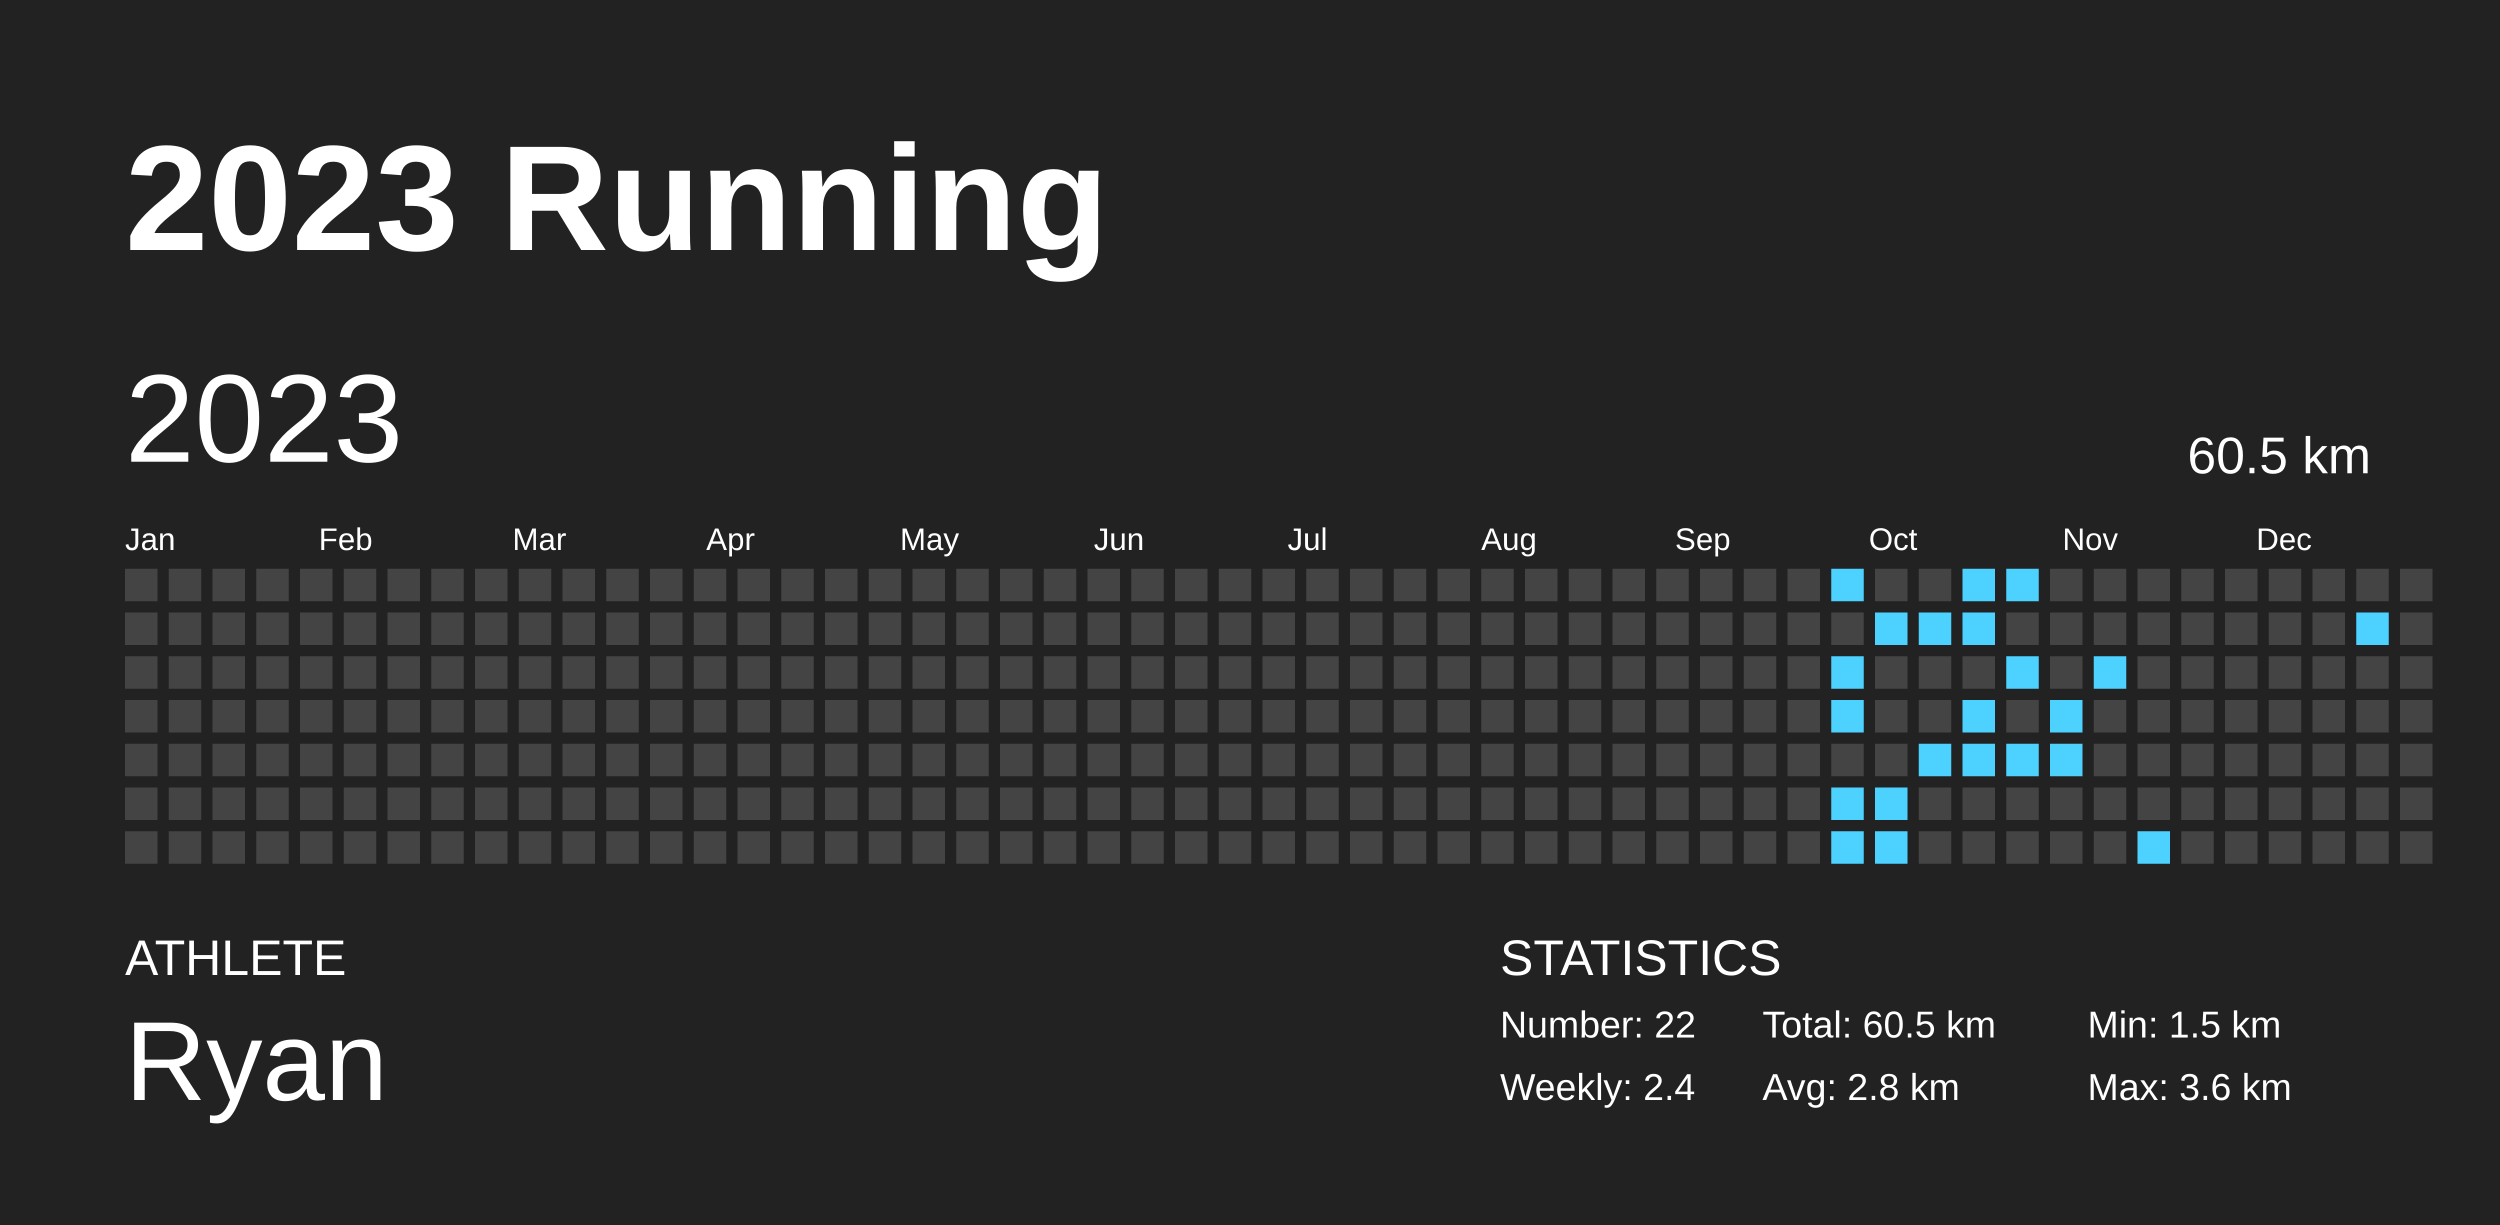
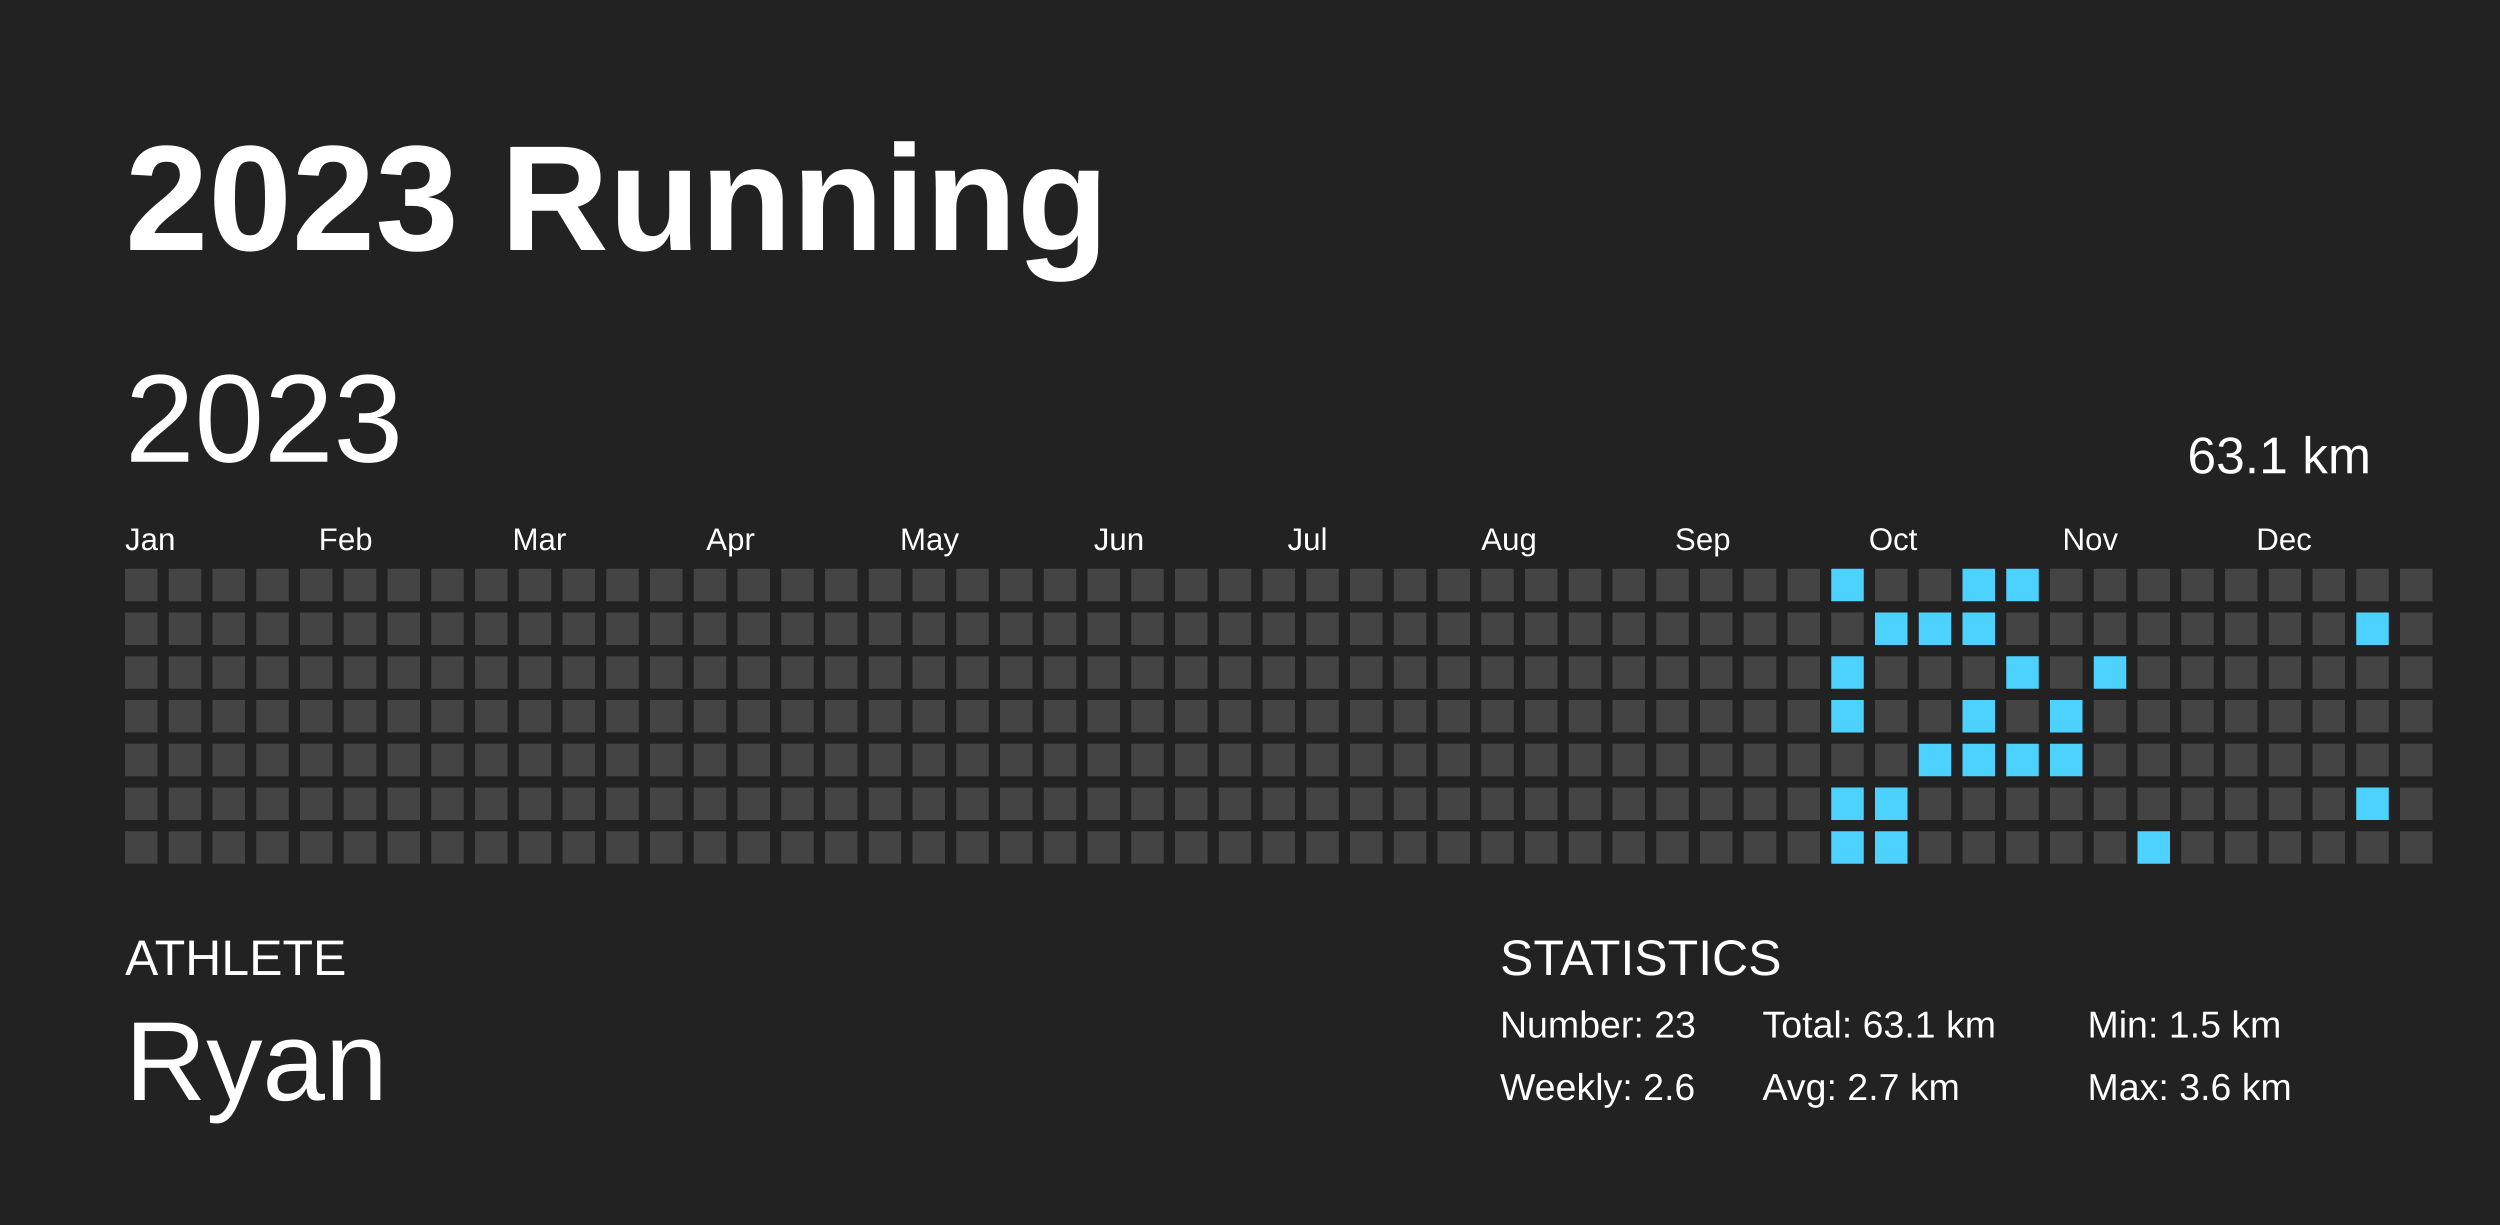
<svg xmlns="http://www.w3.org/2000/svg" baseProfile="full" height="98mm" version="1.1" viewBox="0,0,200,98" width="200mm">
  <defs />
  <rect fill="#222222" height="98" width="200" x="0" y="0" />
  <text fill="#FFFFFF" style="font-size:12px; font-family:Arial; font-weight:bold;" x="10" y="20">2023 Running</text>
  <text fill="#FFFFFF" style="font-size:4px; font-family:Arial" x="10" y="78">ATHLETE</text>
  <text fill="#FFFFFF" style="font-size:9px; font-family:Arial" x="10" y="88">Ryan</text>
  <text fill="#FFFFFF" style="font-size:4px; font-family:Arial" x="120" y="78">STATISTICS</text>
-   <text fill="#FFFFFF" style="font-size:3px; font-family:Arial" x="120" y="83">Number: 22</text>
-   <text fill="#FFFFFF" style="font-size:3px; font-family:Arial" x="120" y="88">Weekly: 2.4</text>
-   <text fill="#FFFFFF" style="font-size:3px; font-family:Arial" x="141" y="83">Total: 60.5 km</text>
-   <text fill="#FFFFFF" style="font-size:3px; font-family:Arial" x="141" y="88">Avg: 2.8 km</text>
+   <text fill="#FFFFFF" style="font-size:3px; font-family:Arial" x="120" y="83">Number: 23</text>
+   <text fill="#FFFFFF" style="font-size:3px; font-family:Arial" x="120" y="88">Weekly: 2.6</text>
+   <text fill="#FFFFFF" style="font-size:3px; font-family:Arial" x="141" y="83">Total: 63.1 km</text>
+   <text fill="#FFFFFF" style="font-size:3px; font-family:Arial" x="141" y="88">Avg: 2.7 km</text>
  <text fill="#FFFFFF" style="font-size:3px; font-family:Arial" x="167" y="83">Min: 1.5 km</text>
  <text fill="#FFFFFF" style="font-size:3px; font-family:Arial" x="167" y="88">Max: 3.6 km</text>
  <text dominant-baseline="hanging" fill="#FFFFFF" style="font-size:10.0px; font-family:Arial;" x="10" y="30">2023</text>
-   <text dominant-baseline="hanging" fill="#FFFFFF" style="font-size:4.125px; font-family:Arial;" x="175" y="35">60.5 km</text>
+   <text dominant-baseline="hanging" fill="#FFFFFF" style="font-size:4.125px; font-family:Arial;" x="175" y="35">63.1 km</text>
  <text fill="#FFFFFF" style="font-size:2.5px; font-family:Arial" x="10.0" y="44">Jan</text>
  <text fill="#FFFFFF" style="font-size:2.5px; font-family:Arial" x="25.5" y="44">Feb</text>
  <text fill="#FFFFFF" style="font-size:2.5px; font-family:Arial" x="41.0" y="44">Mar</text>
  <text fill="#FFFFFF" style="font-size:2.5px; font-family:Arial" x="56.5" y="44">Apr</text>
  <text fill="#FFFFFF" style="font-size:2.5px; font-family:Arial" x="72.0" y="44">May</text>
  <text fill="#FFFFFF" style="font-size:2.5px; font-family:Arial" x="87.5" y="44">Jun</text>
  <text fill="#FFFFFF" style="font-size:2.5px; font-family:Arial" x="103.0" y="44">Jul</text>
  <text fill="#FFFFFF" style="font-size:2.5px; font-family:Arial" x="118.5" y="44">Aug</text>
  <text fill="#FFFFFF" style="font-size:2.5px; font-family:Arial" x="134.0" y="44">Sep</text>
  <text fill="#FFFFFF" style="font-size:2.5px; font-family:Arial" x="149.5" y="44">Oct</text>
  <text fill="#FFFFFF" style="font-size:2.5px; font-family:Arial" x="165.0" y="44">Nov</text>
  <text fill="#FFFFFF" style="font-size:2.5px; font-family:Arial" x="180.5" y="44">Dec</text>
  <rect fill="#444444" height="2.6" width="2.6" x="10.0" y="45.5" />
  <rect fill="#444444" height="2.6" width="2.6" x="10.0" y="49.0" />
  <rect fill="#444444" height="2.6" width="2.6" x="10.0" y="52.5" />
  <rect fill="#444444" height="2.6" width="2.6" x="10.0" y="56.0" />
  <rect fill="#444444" height="2.6" width="2.6" x="10.0" y="59.5" />
  <rect fill="#444444" height="2.6" width="2.6" x="10.0" y="63.0" />
  <rect fill="#444444" height="2.6" width="2.6" x="10.0" y="66.5" />
  <rect fill="#444444" height="2.6" width="2.6" x="13.5" y="45.5" />
  <rect fill="#444444" height="2.6" width="2.6" x="13.5" y="49.0" />
  <rect fill="#444444" height="2.6" width="2.6" x="13.5" y="52.5" />
  <rect fill="#444444" height="2.6" width="2.6" x="13.5" y="56.0" />
  <rect fill="#444444" height="2.6" width="2.6" x="13.5" y="59.5" />
  <rect fill="#444444" height="2.6" width="2.6" x="13.5" y="63.0" />
  <rect fill="#444444" height="2.6" width="2.6" x="13.5" y="66.5" />
  <rect fill="#444444" height="2.6" width="2.6" x="17.0" y="45.5" />
  <rect fill="#444444" height="2.6" width="2.6" x="17.0" y="49.0" />
  <rect fill="#444444" height="2.6" width="2.6" x="17.0" y="52.5" />
  <rect fill="#444444" height="2.6" width="2.6" x="17.0" y="56.0" />
  <rect fill="#444444" height="2.6" width="2.6" x="17.0" y="59.5" />
  <rect fill="#444444" height="2.6" width="2.6" x="17.0" y="63.0" />
  <rect fill="#444444" height="2.6" width="2.6" x="17.0" y="66.5" />
  <rect fill="#444444" height="2.6" width="2.6" x="20.5" y="45.5" />
  <rect fill="#444444" height="2.6" width="2.6" x="20.5" y="49.0" />
  <rect fill="#444444" height="2.6" width="2.6" x="20.5" y="52.5" />
  <rect fill="#444444" height="2.6" width="2.6" x="20.5" y="56.0" />
  <rect fill="#444444" height="2.6" width="2.6" x="20.5" y="59.5" />
  <rect fill="#444444" height="2.6" width="2.6" x="20.5" y="63.0" />
  <rect fill="#444444" height="2.6" width="2.6" x="20.5" y="66.5" />
  <rect fill="#444444" height="2.6" width="2.6" x="24.0" y="45.5" />
  <rect fill="#444444" height="2.6" width="2.6" x="24.0" y="49.0" />
  <rect fill="#444444" height="2.6" width="2.6" x="24.0" y="52.5" />
  <rect fill="#444444" height="2.6" width="2.6" x="24.0" y="56.0" />
  <rect fill="#444444" height="2.6" width="2.6" x="24.0" y="59.5" />
  <rect fill="#444444" height="2.6" width="2.6" x="24.0" y="63.0" />
  <rect fill="#444444" height="2.6" width="2.6" x="24.0" y="66.5" />
  <rect fill="#444444" height="2.6" width="2.6" x="27.5" y="45.5" />
  <rect fill="#444444" height="2.6" width="2.6" x="27.5" y="49.0" />
  <rect fill="#444444" height="2.6" width="2.6" x="27.5" y="52.5" />
  <rect fill="#444444" height="2.6" width="2.6" x="27.5" y="56.0" />
  <rect fill="#444444" height="2.6" width="2.6" x="27.5" y="59.5" />
  <rect fill="#444444" height="2.6" width="2.6" x="27.5" y="63.0" />
  <rect fill="#444444" height="2.6" width="2.6" x="27.5" y="66.5" />
  <rect fill="#444444" height="2.6" width="2.6" x="31.0" y="45.5" />
  <rect fill="#444444" height="2.6" width="2.6" x="31.0" y="49.0" />
  <rect fill="#444444" height="2.6" width="2.6" x="31.0" y="52.5" />
  <rect fill="#444444" height="2.6" width="2.6" x="31.0" y="56.0" />
  <rect fill="#444444" height="2.6" width="2.6" x="31.0" y="59.5" />
  <rect fill="#444444" height="2.6" width="2.6" x="31.0" y="63.0" />
  <rect fill="#444444" height="2.6" width="2.6" x="31.0" y="66.5" />
  <rect fill="#444444" height="2.6" width="2.6" x="34.5" y="45.5" />
  <rect fill="#444444" height="2.6" width="2.6" x="34.5" y="49.0" />
  <rect fill="#444444" height="2.6" width="2.6" x="34.5" y="52.5" />
  <rect fill="#444444" height="2.6" width="2.6" x="34.5" y="56.0" />
  <rect fill="#444444" height="2.6" width="2.6" x="34.5" y="59.5" />
  <rect fill="#444444" height="2.6" width="2.6" x="34.5" y="63.0" />
  <rect fill="#444444" height="2.6" width="2.6" x="34.5" y="66.5" />
  <rect fill="#444444" height="2.6" width="2.6" x="38.0" y="45.5" />
  <rect fill="#444444" height="2.6" width="2.6" x="38.0" y="49.0" />
  <rect fill="#444444" height="2.6" width="2.6" x="38.0" y="52.5" />
  <rect fill="#444444" height="2.6" width="2.6" x="38.0" y="56.0" />
  <rect fill="#444444" height="2.6" width="2.6" x="38.0" y="59.5" />
  <rect fill="#444444" height="2.6" width="2.6" x="38.0" y="63.0" />
  <rect fill="#444444" height="2.6" width="2.6" x="38.0" y="66.5" />
  <rect fill="#444444" height="2.6" width="2.6" x="41.5" y="45.5" />
  <rect fill="#444444" height="2.6" width="2.6" x="41.5" y="49.0" />
  <rect fill="#444444" height="2.6" width="2.6" x="41.5" y="52.5" />
  <rect fill="#444444" height="2.6" width="2.6" x="41.5" y="56.0" />
  <rect fill="#444444" height="2.6" width="2.6" x="41.5" y="59.5" />
  <rect fill="#444444" height="2.6" width="2.6" x="41.5" y="63.0" />
  <rect fill="#444444" height="2.6" width="2.6" x="41.5" y="66.5" />
  <rect fill="#444444" height="2.6" width="2.6" x="45.0" y="45.5" />
  <rect fill="#444444" height="2.6" width="2.6" x="45.0" y="49.0" />
  <rect fill="#444444" height="2.6" width="2.6" x="45.0" y="52.5" />
  <rect fill="#444444" height="2.6" width="2.6" x="45.0" y="56.0" />
  <rect fill="#444444" height="2.6" width="2.6" x="45.0" y="59.5" />
  <rect fill="#444444" height="2.6" width="2.6" x="45.0" y="63.0" />
  <rect fill="#444444" height="2.6" width="2.6" x="45.0" y="66.5" />
  <rect fill="#444444" height="2.6" width="2.6" x="48.5" y="45.5" />
  <rect fill="#444444" height="2.6" width="2.6" x="48.5" y="49.0" />
  <rect fill="#444444" height="2.6" width="2.6" x="48.5" y="52.5" />
  <rect fill="#444444" height="2.6" width="2.6" x="48.5" y="56.0" />
  <rect fill="#444444" height="2.6" width="2.6" x="48.5" y="59.5" />
  <rect fill="#444444" height="2.6" width="2.6" x="48.5" y="63.0" />
  <rect fill="#444444" height="2.6" width="2.6" x="48.5" y="66.5" />
  <rect fill="#444444" height="2.6" width="2.6" x="52.0" y="45.5" />
  <rect fill="#444444" height="2.6" width="2.6" x="52.0" y="49.0" />
  <rect fill="#444444" height="2.6" width="2.6" x="52.0" y="52.5" />
  <rect fill="#444444" height="2.6" width="2.6" x="52.0" y="56.0" />
  <rect fill="#444444" height="2.6" width="2.6" x="52.0" y="59.5" />
  <rect fill="#444444" height="2.6" width="2.6" x="52.0" y="63.0" />
  <rect fill="#444444" height="2.6" width="2.6" x="52.0" y="66.5" />
  <rect fill="#444444" height="2.6" width="2.6" x="55.5" y="45.5" />
  <rect fill="#444444" height="2.6" width="2.6" x="55.5" y="49.0" />
  <rect fill="#444444" height="2.6" width="2.6" x="55.5" y="52.5" />
  <rect fill="#444444" height="2.6" width="2.6" x="55.5" y="56.0" />
  <rect fill="#444444" height="2.6" width="2.6" x="55.5" y="59.5" />
  <rect fill="#444444" height="2.6" width="2.6" x="55.5" y="63.0" />
  <rect fill="#444444" height="2.6" width="2.6" x="55.5" y="66.5" />
  <rect fill="#444444" height="2.6" width="2.6" x="59.0" y="45.5" />
  <rect fill="#444444" height="2.6" width="2.6" x="59.0" y="49.0" />
  <rect fill="#444444" height="2.6" width="2.6" x="59.0" y="52.5" />
  <rect fill="#444444" height="2.6" width="2.6" x="59.0" y="56.0" />
  <rect fill="#444444" height="2.6" width="2.6" x="59.0" y="59.5" />
  <rect fill="#444444" height="2.6" width="2.6" x="59.0" y="63.0" />
  <rect fill="#444444" height="2.6" width="2.6" x="59.0" y="66.5" />
  <rect fill="#444444" height="2.6" width="2.6" x="62.5" y="45.5" />
  <rect fill="#444444" height="2.6" width="2.6" x="62.5" y="49.0" />
  <rect fill="#444444" height="2.6" width="2.6" x="62.5" y="52.5" />
  <rect fill="#444444" height="2.6" width="2.6" x="62.5" y="56.0" />
  <rect fill="#444444" height="2.6" width="2.6" x="62.5" y="59.5" />
  <rect fill="#444444" height="2.6" width="2.6" x="62.5" y="63.0" />
  <rect fill="#444444" height="2.6" width="2.6" x="62.5" y="66.5" />
  <rect fill="#444444" height="2.6" width="2.6" x="66.0" y="45.5" />
  <rect fill="#444444" height="2.6" width="2.6" x="66.0" y="49.0" />
  <rect fill="#444444" height="2.6" width="2.6" x="66.0" y="52.5" />
  <rect fill="#444444" height="2.6" width="2.6" x="66.0" y="56.0" />
  <rect fill="#444444" height="2.6" width="2.6" x="66.0" y="59.5" />
  <rect fill="#444444" height="2.6" width="2.6" x="66.0" y="63.0" />
  <rect fill="#444444" height="2.6" width="2.6" x="66.0" y="66.5" />
  <rect fill="#444444" height="2.6" width="2.6" x="69.5" y="45.5" />
  <rect fill="#444444" height="2.6" width="2.6" x="69.5" y="49.0" />
  <rect fill="#444444" height="2.6" width="2.6" x="69.5" y="52.5" />
  <rect fill="#444444" height="2.6" width="2.6" x="69.5" y="56.0" />
  <rect fill="#444444" height="2.6" width="2.6" x="69.5" y="59.5" />
  <rect fill="#444444" height="2.6" width="2.6" x="69.5" y="63.0" />
  <rect fill="#444444" height="2.6" width="2.6" x="69.5" y="66.5" />
  <rect fill="#444444" height="2.6" width="2.6" x="73.0" y="45.5" />
  <rect fill="#444444" height="2.6" width="2.6" x="73.0" y="49.0" />
  <rect fill="#444444" height="2.6" width="2.6" x="73.0" y="52.5" />
  <rect fill="#444444" height="2.6" width="2.6" x="73.0" y="56.0" />
  <rect fill="#444444" height="2.6" width="2.6" x="73.0" y="59.5" />
  <rect fill="#444444" height="2.6" width="2.6" x="73.0" y="63.0" />
  <rect fill="#444444" height="2.6" width="2.6" x="73.0" y="66.5" />
  <rect fill="#444444" height="2.6" width="2.6" x="76.5" y="45.5" />
  <rect fill="#444444" height="2.6" width="2.6" x="76.5" y="49.0" />
  <rect fill="#444444" height="2.6" width="2.6" x="76.5" y="52.5" />
  <rect fill="#444444" height="2.6" width="2.6" x="76.5" y="56.0" />
  <rect fill="#444444" height="2.6" width="2.6" x="76.5" y="59.5" />
  <rect fill="#444444" height="2.6" width="2.6" x="76.5" y="63.0" />
  <rect fill="#444444" height="2.6" width="2.6" x="76.5" y="66.5" />
  <rect fill="#444444" height="2.6" width="2.6" x="80.0" y="45.5" />
  <rect fill="#444444" height="2.6" width="2.6" x="80.0" y="49.0" />
  <rect fill="#444444" height="2.6" width="2.6" x="80.0" y="52.5" />
  <rect fill="#444444" height="2.6" width="2.6" x="80.0" y="56.0" />
  <rect fill="#444444" height="2.6" width="2.6" x="80.0" y="59.5" />
  <rect fill="#444444" height="2.6" width="2.6" x="80.0" y="63.0" />
  <rect fill="#444444" height="2.6" width="2.6" x="80.0" y="66.5" />
  <rect fill="#444444" height="2.6" width="2.6" x="83.5" y="45.5" />
  <rect fill="#444444" height="2.6" width="2.6" x="83.5" y="49.0" />
  <rect fill="#444444" height="2.6" width="2.6" x="83.5" y="52.5" />
  <rect fill="#444444" height="2.6" width="2.6" x="83.5" y="56.0" />
  <rect fill="#444444" height="2.6" width="2.6" x="83.5" y="59.5" />
  <rect fill="#444444" height="2.6" width="2.6" x="83.5" y="63.0" />
  <rect fill="#444444" height="2.6" width="2.6" x="83.5" y="66.5" />
  <rect fill="#444444" height="2.6" width="2.6" x="87.0" y="45.5" />
  <rect fill="#444444" height="2.6" width="2.6" x="87.0" y="49.0" />
  <rect fill="#444444" height="2.6" width="2.6" x="87.0" y="52.5" />
  <rect fill="#444444" height="2.6" width="2.6" x="87.0" y="56.0" />
  <rect fill="#444444" height="2.6" width="2.6" x="87.0" y="59.5" />
  <rect fill="#444444" height="2.6" width="2.6" x="87.0" y="63.0" />
  <rect fill="#444444" height="2.6" width="2.6" x="87.0" y="66.5" />
  <rect fill="#444444" height="2.6" width="2.6" x="90.5" y="45.5" />
  <rect fill="#444444" height="2.6" width="2.6" x="90.5" y="49.0" />
  <rect fill="#444444" height="2.6" width="2.6" x="90.5" y="52.5" />
  <rect fill="#444444" height="2.6" width="2.6" x="90.5" y="56.0" />
  <rect fill="#444444" height="2.6" width="2.6" x="90.5" y="59.5" />
  <rect fill="#444444" height="2.6" width="2.6" x="90.5" y="63.0" />
  <rect fill="#444444" height="2.6" width="2.6" x="90.5" y="66.5" />
  <rect fill="#444444" height="2.6" width="2.6" x="94.0" y="45.5" />
  <rect fill="#444444" height="2.6" width="2.6" x="94.0" y="49.0" />
  <rect fill="#444444" height="2.6" width="2.6" x="94.0" y="52.5" />
  <rect fill="#444444" height="2.6" width="2.6" x="94.0" y="56.0" />
  <rect fill="#444444" height="2.6" width="2.6" x="94.0" y="59.5" />
  <rect fill="#444444" height="2.6" width="2.6" x="94.0" y="63.0" />
  <rect fill="#444444" height="2.6" width="2.6" x="94.0" y="66.5" />
  <rect fill="#444444" height="2.6" width="2.6" x="97.5" y="45.5" />
  <rect fill="#444444" height="2.6" width="2.6" x="97.5" y="49.0" />
  <rect fill="#444444" height="2.6" width="2.6" x="97.5" y="52.5" />
  <rect fill="#444444" height="2.6" width="2.6" x="97.5" y="56.0" />
  <rect fill="#444444" height="2.6" width="2.6" x="97.5" y="59.5" />
  <rect fill="#444444" height="2.6" width="2.6" x="97.5" y="63.0" />
  <rect fill="#444444" height="2.6" width="2.6" x="97.5" y="66.5" />
  <rect fill="#444444" height="2.6" width="2.6" x="101.0" y="45.5" />
  <rect fill="#444444" height="2.6" width="2.6" x="101.0" y="49.0" />
  <rect fill="#444444" height="2.6" width="2.6" x="101.0" y="52.5" />
  <rect fill="#444444" height="2.6" width="2.6" x="101.0" y="56.0" />
  <rect fill="#444444" height="2.6" width="2.6" x="101.0" y="59.5" />
  <rect fill="#444444" height="2.6" width="2.6" x="101.0" y="63.0" />
  <rect fill="#444444" height="2.6" width="2.6" x="101.0" y="66.5" />
  <rect fill="#444444" height="2.6" width="2.6" x="104.5" y="45.5" />
  <rect fill="#444444" height="2.6" width="2.6" x="104.5" y="49.0" />
  <rect fill="#444444" height="2.6" width="2.6" x="104.5" y="52.5" />
  <rect fill="#444444" height="2.6" width="2.6" x="104.5" y="56.0" />
  <rect fill="#444444" height="2.6" width="2.6" x="104.5" y="59.5" />
  <rect fill="#444444" height="2.6" width="2.6" x="104.5" y="63.0" />
  <rect fill="#444444" height="2.6" width="2.6" x="104.5" y="66.5" />
  <rect fill="#444444" height="2.6" width="2.6" x="108.0" y="45.5" />
  <rect fill="#444444" height="2.6" width="2.6" x="108.0" y="49.0" />
  <rect fill="#444444" height="2.6" width="2.6" x="108.0" y="52.5" />
  <rect fill="#444444" height="2.6" width="2.6" x="108.0" y="56.0" />
  <rect fill="#444444" height="2.6" width="2.6" x="108.0" y="59.5" />
  <rect fill="#444444" height="2.6" width="2.6" x="108.0" y="63.0" />
  <rect fill="#444444" height="2.6" width="2.6" x="108.0" y="66.5" />
  <rect fill="#444444" height="2.6" width="2.6" x="111.5" y="45.5" />
  <rect fill="#444444" height="2.6" width="2.6" x="111.5" y="49.0" />
  <rect fill="#444444" height="2.6" width="2.6" x="111.5" y="52.5" />
  <rect fill="#444444" height="2.6" width="2.6" x="111.5" y="56.0" />
  <rect fill="#444444" height="2.6" width="2.6" x="111.5" y="59.5" />
  <rect fill="#444444" height="2.6" width="2.6" x="111.5" y="63.0" />
  <rect fill="#444444" height="2.6" width="2.6" x="111.5" y="66.5" />
  <rect fill="#444444" height="2.6" width="2.6" x="115.0" y="45.5" />
  <rect fill="#444444" height="2.6" width="2.6" x="115.0" y="49.0" />
  <rect fill="#444444" height="2.6" width="2.6" x="115.0" y="52.5" />
  <rect fill="#444444" height="2.6" width="2.6" x="115.0" y="56.0" />
  <rect fill="#444444" height="2.6" width="2.6" x="115.0" y="59.5" />
  <rect fill="#444444" height="2.6" width="2.6" x="115.0" y="63.0" />
  <rect fill="#444444" height="2.6" width="2.6" x="115.0" y="66.5" />
  <rect fill="#444444" height="2.6" width="2.6" x="118.5" y="45.5" />
  <rect fill="#444444" height="2.6" width="2.6" x="118.5" y="49.0" />
  <rect fill="#444444" height="2.6" width="2.6" x="118.5" y="52.5" />
  <rect fill="#444444" height="2.6" width="2.6" x="118.5" y="56.0" />
  <rect fill="#444444" height="2.6" width="2.6" x="118.5" y="59.5" />
  <rect fill="#444444" height="2.6" width="2.6" x="118.5" y="63.0" />
  <rect fill="#444444" height="2.6" width="2.6" x="118.5" y="66.5" />
  <rect fill="#444444" height="2.6" width="2.6" x="122.0" y="45.5" />
  <rect fill="#444444" height="2.6" width="2.6" x="122.0" y="49.0" />
  <rect fill="#444444" height="2.6" width="2.6" x="122.0" y="52.5" />
  <rect fill="#444444" height="2.6" width="2.6" x="122.0" y="56.0" />
  <rect fill="#444444" height="2.6" width="2.6" x="122.0" y="59.5" />
  <rect fill="#444444" height="2.6" width="2.6" x="122.0" y="63.0" />
  <rect fill="#444444" height="2.6" width="2.6" x="122.0" y="66.5" />
  <rect fill="#444444" height="2.6" width="2.6" x="125.5" y="45.5" />
  <rect fill="#444444" height="2.6" width="2.6" x="125.5" y="49.0" />
  <rect fill="#444444" height="2.6" width="2.6" x="125.5" y="52.5" />
  <rect fill="#444444" height="2.6" width="2.6" x="125.5" y="56.0" />
  <rect fill="#444444" height="2.6" width="2.6" x="125.5" y="59.5" />
  <rect fill="#444444" height="2.6" width="2.6" x="125.5" y="63.0" />
  <rect fill="#444444" height="2.6" width="2.6" x="125.5" y="66.5" />
  <rect fill="#444444" height="2.6" width="2.6" x="129.0" y="45.5" />
  <rect fill="#444444" height="2.6" width="2.6" x="129.0" y="49.0" />
  <rect fill="#444444" height="2.6" width="2.6" x="129.0" y="52.5" />
  <rect fill="#444444" height="2.6" width="2.6" x="129.0" y="56.0" />
  <rect fill="#444444" height="2.6" width="2.6" x="129.0" y="59.5" />
  <rect fill="#444444" height="2.6" width="2.6" x="129.0" y="63.0" />
  <rect fill="#444444" height="2.6" width="2.6" x="129.0" y="66.5" />
  <rect fill="#444444" height="2.6" width="2.6" x="132.5" y="45.5" />
  <rect fill="#444444" height="2.6" width="2.6" x="132.5" y="49.0" />
  <rect fill="#444444" height="2.6" width="2.6" x="132.5" y="52.5" />
  <rect fill="#444444" height="2.6" width="2.6" x="132.5" y="56.0" />
  <rect fill="#444444" height="2.6" width="2.6" x="132.5" y="59.5" />
  <rect fill="#444444" height="2.6" width="2.6" x="132.5" y="63.0" />
  <rect fill="#444444" height="2.6" width="2.6" x="132.5" y="66.5" />
  <rect fill="#444444" height="2.6" width="2.6" x="136.0" y="45.5" />
  <rect fill="#444444" height="2.6" width="2.6" x="136.0" y="49.0" />
  <rect fill="#444444" height="2.6" width="2.6" x="136.0" y="52.5" />
  <rect fill="#444444" height="2.6" width="2.6" x="136.0" y="56.0" />
  <rect fill="#444444" height="2.6" width="2.6" x="136.0" y="59.5" />
  <rect fill="#444444" height="2.6" width="2.6" x="136.0" y="63.0" />
  <rect fill="#444444" height="2.6" width="2.6" x="136.0" y="66.5" />
  <rect fill="#444444" height="2.6" width="2.6" x="139.5" y="45.5" />
  <rect fill="#444444" height="2.6" width="2.6" x="139.5" y="49.0" />
  <rect fill="#444444" height="2.6" width="2.6" x="139.5" y="52.5" />
  <rect fill="#444444" height="2.6" width="2.6" x="139.5" y="56.0" />
  <rect fill="#444444" height="2.6" width="2.6" x="139.5" y="59.5" />
  <rect fill="#444444" height="2.6" width="2.6" x="139.5" y="63.0" />
  <rect fill="#444444" height="2.6" width="2.6" x="139.5" y="66.5" />
  <rect fill="#444444" height="2.6" width="2.6" x="143.0" y="45.5" />
  <rect fill="#444444" height="2.6" width="2.6" x="143.0" y="49.0" />
  <rect fill="#444444" height="2.6" width="2.6" x="143.0" y="52.5" />
  <rect fill="#444444" height="2.6" width="2.6" x="143.0" y="56.0" />
  <rect fill="#444444" height="2.6" width="2.6" x="143.0" y="59.5" />
  <rect fill="#444444" height="2.6" width="2.6" x="143.0" y="63.0" />
  <rect fill="#444444" height="2.6" width="2.6" x="143.0" y="66.5" />
  <rect fill="#4dd2ff" height="2.6" width="2.6" x="146.5" y="45.5" />
  <rect fill="#444444" height="2.6" width="2.6" x="146.5" y="49.0" />
  <rect fill="#4dd2ff" height="2.6" width="2.6" x="146.5" y="52.5" />
  <rect fill="#4dd2ff" height="2.6" width="2.6" x="146.5" y="56.0" />
  <rect fill="#444444" height="2.6" width="2.6" x="146.5" y="59.5" />
  <rect fill="#4dd2ff" height="2.6" width="2.6" x="146.5" y="63.0" />
  <rect fill="#4dd2ff" height="2.6" width="2.6" x="146.5" y="66.5" />
  <rect fill="#444444" height="2.6" width="2.6" x="150.0" y="45.5" />
  <rect fill="#4dd2ff" height="2.6" width="2.6" x="150.0" y="49.0" />
  <rect fill="#444444" height="2.6" width="2.6" x="150.0" y="52.5" />
  <rect fill="#444444" height="2.6" width="2.6" x="150.0" y="56.0" />
  <rect fill="#444444" height="2.6" width="2.6" x="150.0" y="59.5" />
  <rect fill="#4dd2ff" height="2.6" width="2.6" x="150.0" y="63.0" />
  <rect fill="#4dd2ff" height="2.6" width="2.6" x="150.0" y="66.5" />
  <rect fill="#444444" height="2.6" width="2.6" x="153.5" y="45.5" />
  <rect fill="#4dd2ff" height="2.6" width="2.6" x="153.5" y="49.0" />
  <rect fill="#444444" height="2.6" width="2.6" x="153.5" y="52.5" />
  <rect fill="#444444" height="2.6" width="2.6" x="153.5" y="56.0" />
  <rect fill="#4dd2ff" height="2.6" width="2.6" x="153.5" y="59.5" />
  <rect fill="#444444" height="2.6" width="2.6" x="153.5" y="63.0" />
  <rect fill="#444444" height="2.6" width="2.6" x="153.5" y="66.5" />
  <rect fill="#4dd2ff" height="2.6" width="2.6" x="157.0" y="45.5" />
  <rect fill="#4dd2ff" height="2.6" width="2.6" x="157.0" y="49.0" />
  <rect fill="#444444" height="2.6" width="2.6" x="157.0" y="52.5" />
  <rect fill="#4dd2ff" height="2.6" width="2.6" x="157.0" y="56.0" />
  <rect fill="#4dd2ff" height="2.6" width="2.6" x="157.0" y="59.5" />
  <rect fill="#444444" height="2.6" width="2.6" x="157.0" y="63.0" />
  <rect fill="#444444" height="2.6" width="2.6" x="157.0" y="66.5" />
  <rect fill="#4dd2ff" height="2.6" width="2.6" x="160.5" y="45.5" />
  <rect fill="#444444" height="2.6" width="2.6" x="160.5" y="49.0" />
  <rect fill="#4dd2ff" height="2.6" width="2.6" x="160.5" y="52.5" />
  <rect fill="#444444" height="2.6" width="2.6" x="160.5" y="56.0" />
  <rect fill="#4dd2ff" height="2.6" width="2.6" x="160.5" y="59.5" />
  <rect fill="#444444" height="2.6" width="2.6" x="160.5" y="63.0" />
  <rect fill="#444444" height="2.6" width="2.6" x="160.5" y="66.5" />
  <rect fill="#444444" height="2.6" width="2.6" x="164.0" y="45.5" />
  <rect fill="#444444" height="2.6" width="2.6" x="164.0" y="49.0" />
  <rect fill="#444444" height="2.6" width="2.6" x="164.0" y="52.5" />
  <rect fill="#4dd2ff" height="2.6" width="2.6" x="164.0" y="56.0" />
  <rect fill="#4dd2ff" height="2.6" width="2.6" x="164.0" y="59.5" />
  <rect fill="#444444" height="2.6" width="2.6" x="164.0" y="63.0" />
  <rect fill="#444444" height="2.6" width="2.6" x="164.0" y="66.5" />
  <rect fill="#444444" height="2.6" width="2.6" x="167.5" y="45.5" />
  <rect fill="#444444" height="2.6" width="2.6" x="167.5" y="49.0" />
  <rect fill="#4dd2ff" height="2.6" width="2.6" x="167.5" y="52.5" />
  <rect fill="#444444" height="2.6" width="2.6" x="167.5" y="56.0" />
  <rect fill="#444444" height="2.6" width="2.6" x="167.5" y="59.5" />
  <rect fill="#444444" height="2.6" width="2.6" x="167.5" y="63.0" />
  <rect fill="#444444" height="2.6" width="2.6" x="167.5" y="66.5" />
  <rect fill="#444444" height="2.6" width="2.6" x="171.0" y="45.5" />
  <rect fill="#444444" height="2.6" width="2.6" x="171.0" y="49.0" />
  <rect fill="#444444" height="2.6" width="2.6" x="171.0" y="52.5" />
  <rect fill="#444444" height="2.6" width="2.6" x="171.0" y="56.0" />
  <rect fill="#444444" height="2.6" width="2.6" x="171.0" y="59.5" />
  <rect fill="#444444" height="2.6" width="2.6" x="171.0" y="63.0" />
  <rect fill="#4dd2ff" height="2.6" width="2.6" x="171.0" y="66.5" />
  <rect fill="#444444" height="2.6" width="2.6" x="174.5" y="45.5" />
  <rect fill="#444444" height="2.6" width="2.6" x="174.5" y="49.0" />
  <rect fill="#444444" height="2.6" width="2.6" x="174.5" y="52.5" />
  <rect fill="#444444" height="2.6" width="2.6" x="174.5" y="56.0" />
  <rect fill="#444444" height="2.6" width="2.6" x="174.5" y="59.5" />
  <rect fill="#444444" height="2.6" width="2.6" x="174.5" y="63.0" />
  <rect fill="#444444" height="2.6" width="2.6" x="174.5" y="66.5" />
  <rect fill="#444444" height="2.6" width="2.6" x="178.0" y="45.5" />
  <rect fill="#444444" height="2.6" width="2.6" x="178.0" y="49.0" />
  <rect fill="#444444" height="2.6" width="2.6" x="178.0" y="52.5" />
  <rect fill="#444444" height="2.6" width="2.6" x="178.0" y="56.0" />
  <rect fill="#444444" height="2.6" width="2.6" x="178.0" y="59.5" />
  <rect fill="#444444" height="2.6" width="2.6" x="178.0" y="63.0" />
  <rect fill="#444444" height="2.6" width="2.6" x="178.0" y="66.5" />
  <rect fill="#444444" height="2.6" width="2.6" x="181.5" y="45.5" />
  <rect fill="#444444" height="2.6" width="2.6" x="181.5" y="49.0" />
  <rect fill="#444444" height="2.6" width="2.6" x="181.5" y="52.5" />
  <rect fill="#444444" height="2.6" width="2.6" x="181.5" y="56.0" />
  <rect fill="#444444" height="2.6" width="2.6" x="181.5" y="59.5" />
  <rect fill="#444444" height="2.6" width="2.6" x="181.5" y="63.0" />
  <rect fill="#444444" height="2.6" width="2.6" x="181.5" y="66.5" />
  <rect fill="#444444" height="2.6" width="2.6" x="185.0" y="45.5" />
  <rect fill="#444444" height="2.6" width="2.6" x="185.0" y="49.0" />
  <rect fill="#444444" height="2.6" width="2.6" x="185.0" y="52.5" />
  <rect fill="#444444" height="2.6" width="2.6" x="185.0" y="56.0" />
  <rect fill="#444444" height="2.6" width="2.6" x="185.0" y="59.5" />
  <rect fill="#444444" height="2.6" width="2.6" x="185.0" y="63.0" />
  <rect fill="#444444" height="2.6" width="2.6" x="185.0" y="66.5" />
  <rect fill="#444444" height="2.6" width="2.6" x="188.5" y="45.5" />
  <rect fill="#4dd2ff" height="2.6" width="2.6" x="188.5" y="49.0" />
  <rect fill="#444444" height="2.6" width="2.6" x="188.5" y="52.5" />
  <rect fill="#444444" height="2.6" width="2.6" x="188.5" y="56.0" />
  <rect fill="#444444" height="2.6" width="2.6" x="188.5" y="59.5" />
-   <rect fill="#444444" height="2.6" width="2.6" x="188.5" y="63.0" />
+   <rect fill="#4dd2ff" height="2.6" width="2.6" x="188.5" y="63.0" />
  <rect fill="#444444" height="2.6" width="2.6" x="188.5" y="66.5" />
  <rect fill="#444444" height="2.6" width="2.6" x="192.0" y="45.5" />
  <rect fill="#444444" height="2.6" width="2.6" x="192.0" y="49.0" />
  <rect fill="#444444" height="2.6" width="2.6" x="192.0" y="52.5" />
  <rect fill="#444444" height="2.6" width="2.6" x="192.0" y="56.0" />
  <rect fill="#444444" height="2.6" width="2.6" x="192.0" y="59.5" />
  <rect fill="#444444" height="2.6" width="2.6" x="192.0" y="63.0" />
  <rect fill="#444444" height="2.6" width="2.6" x="192.0" y="66.5" />
</svg>
